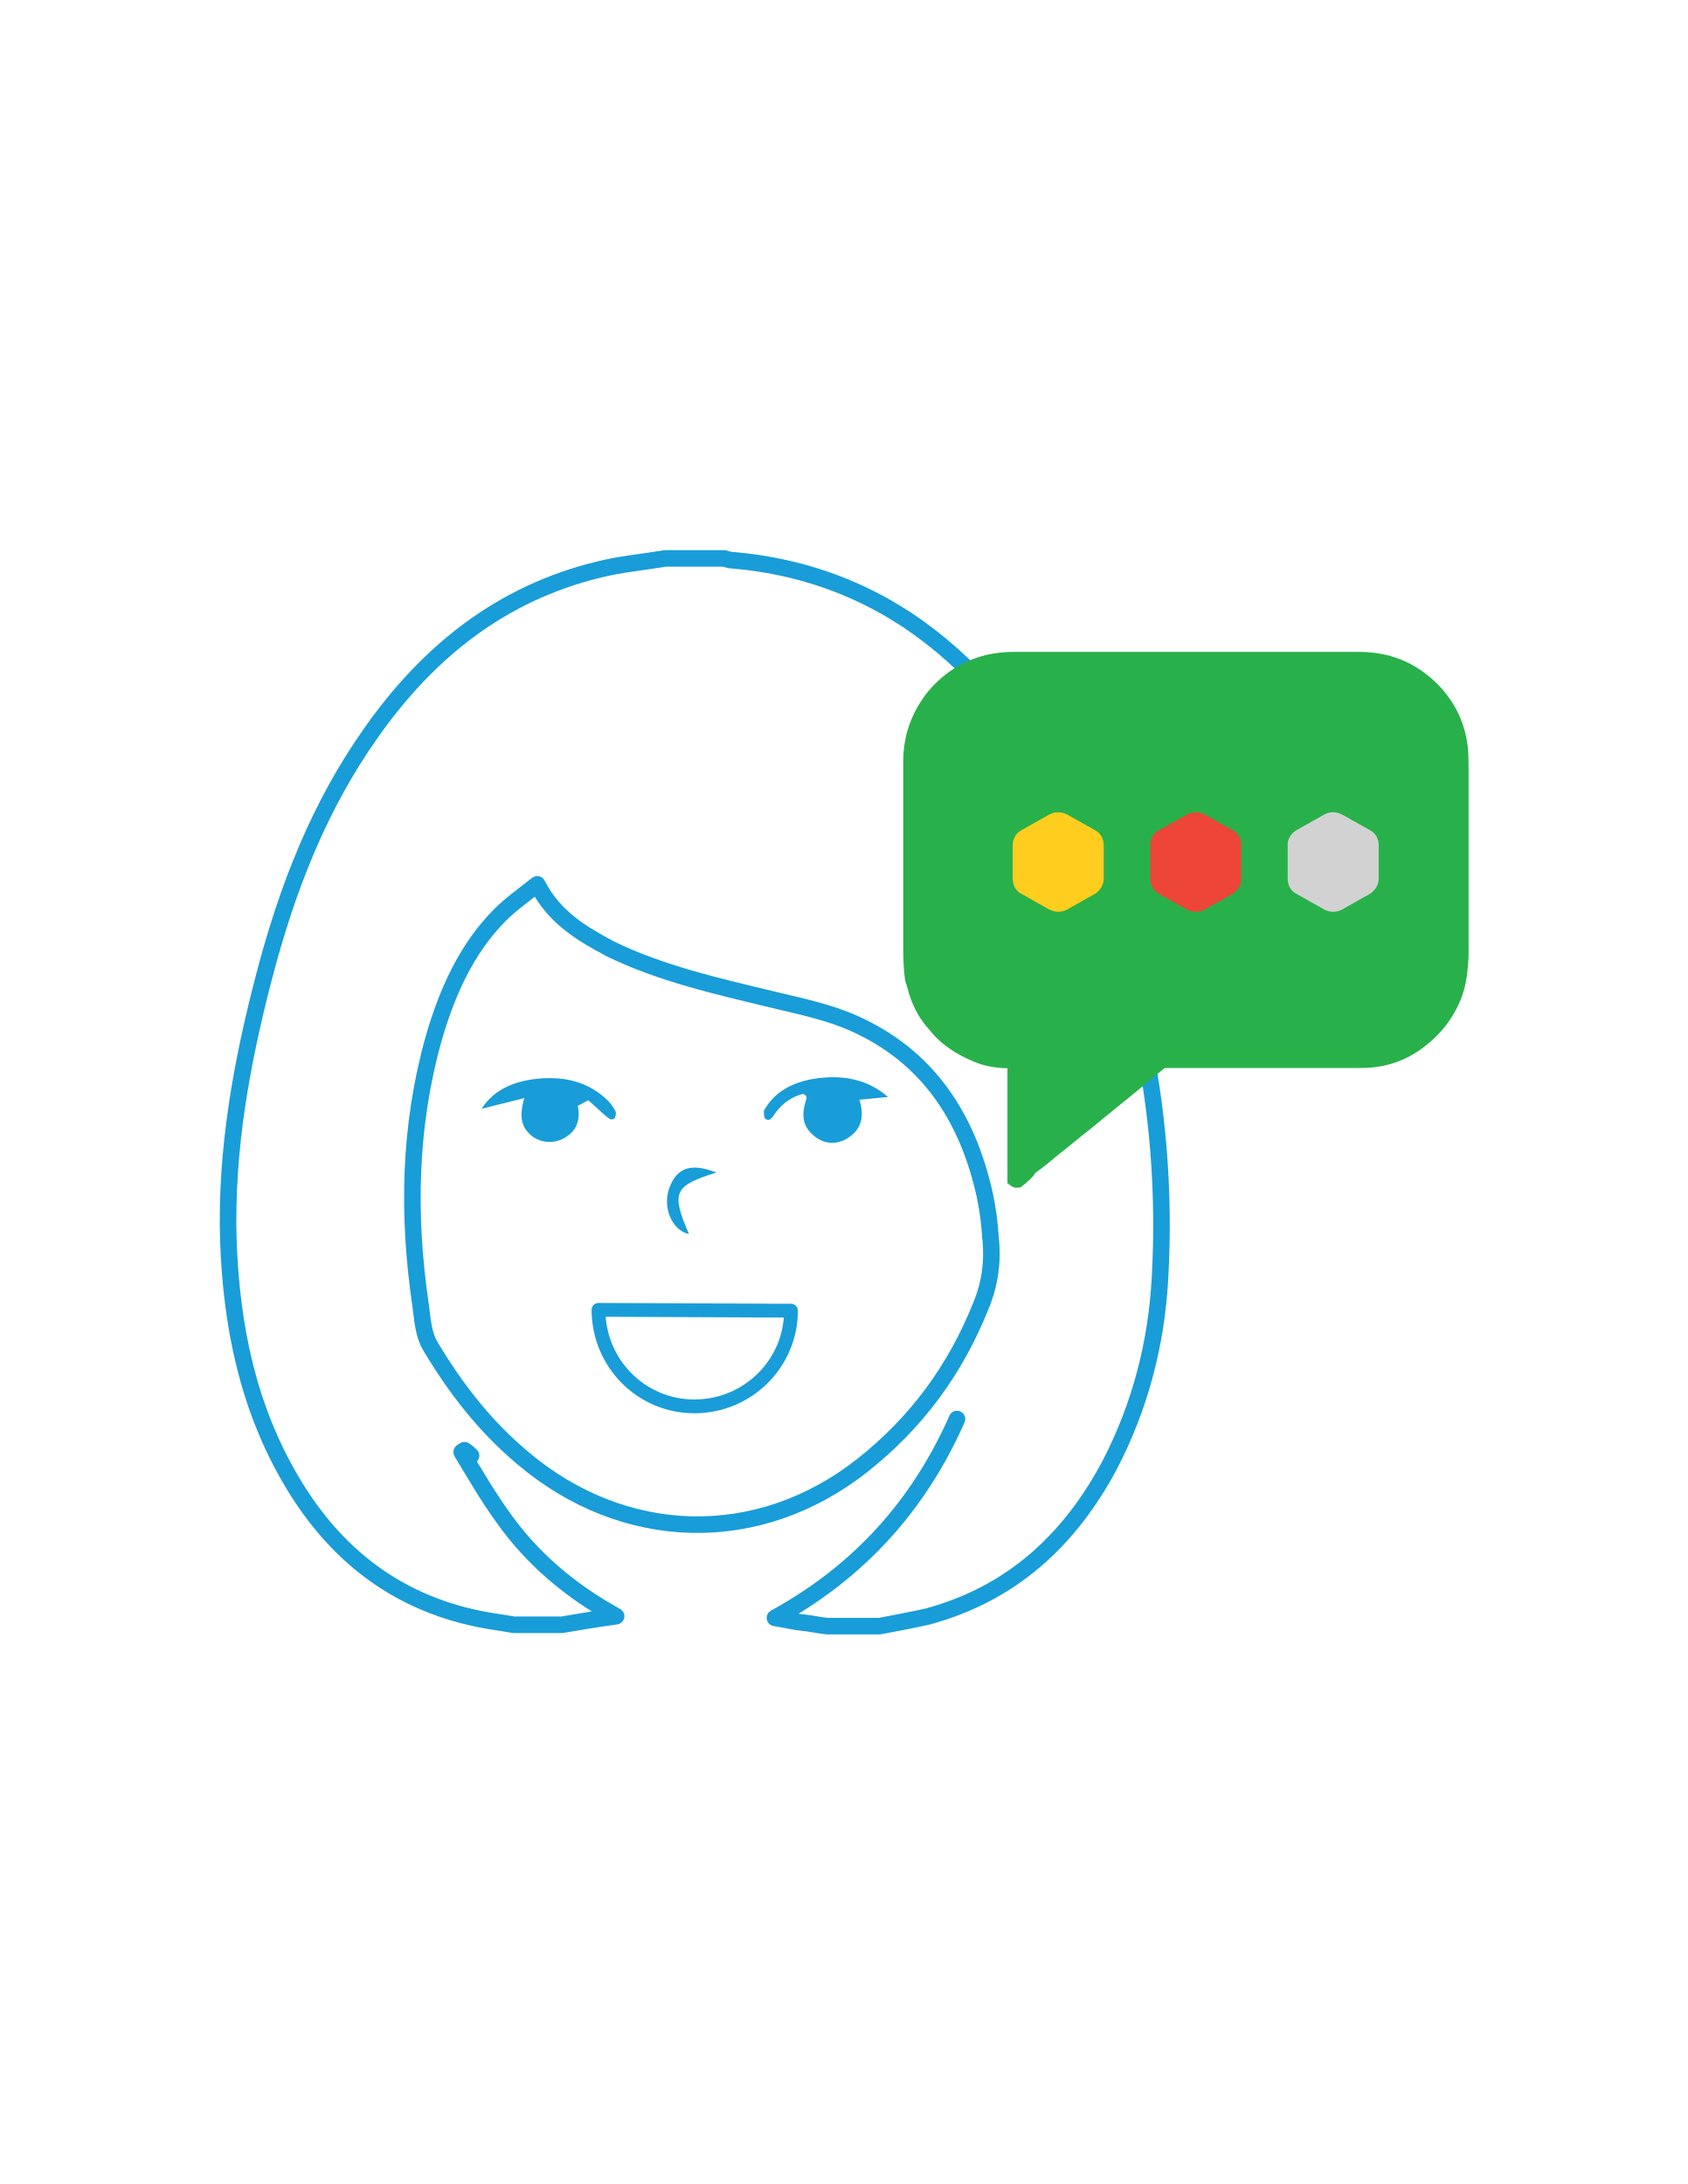
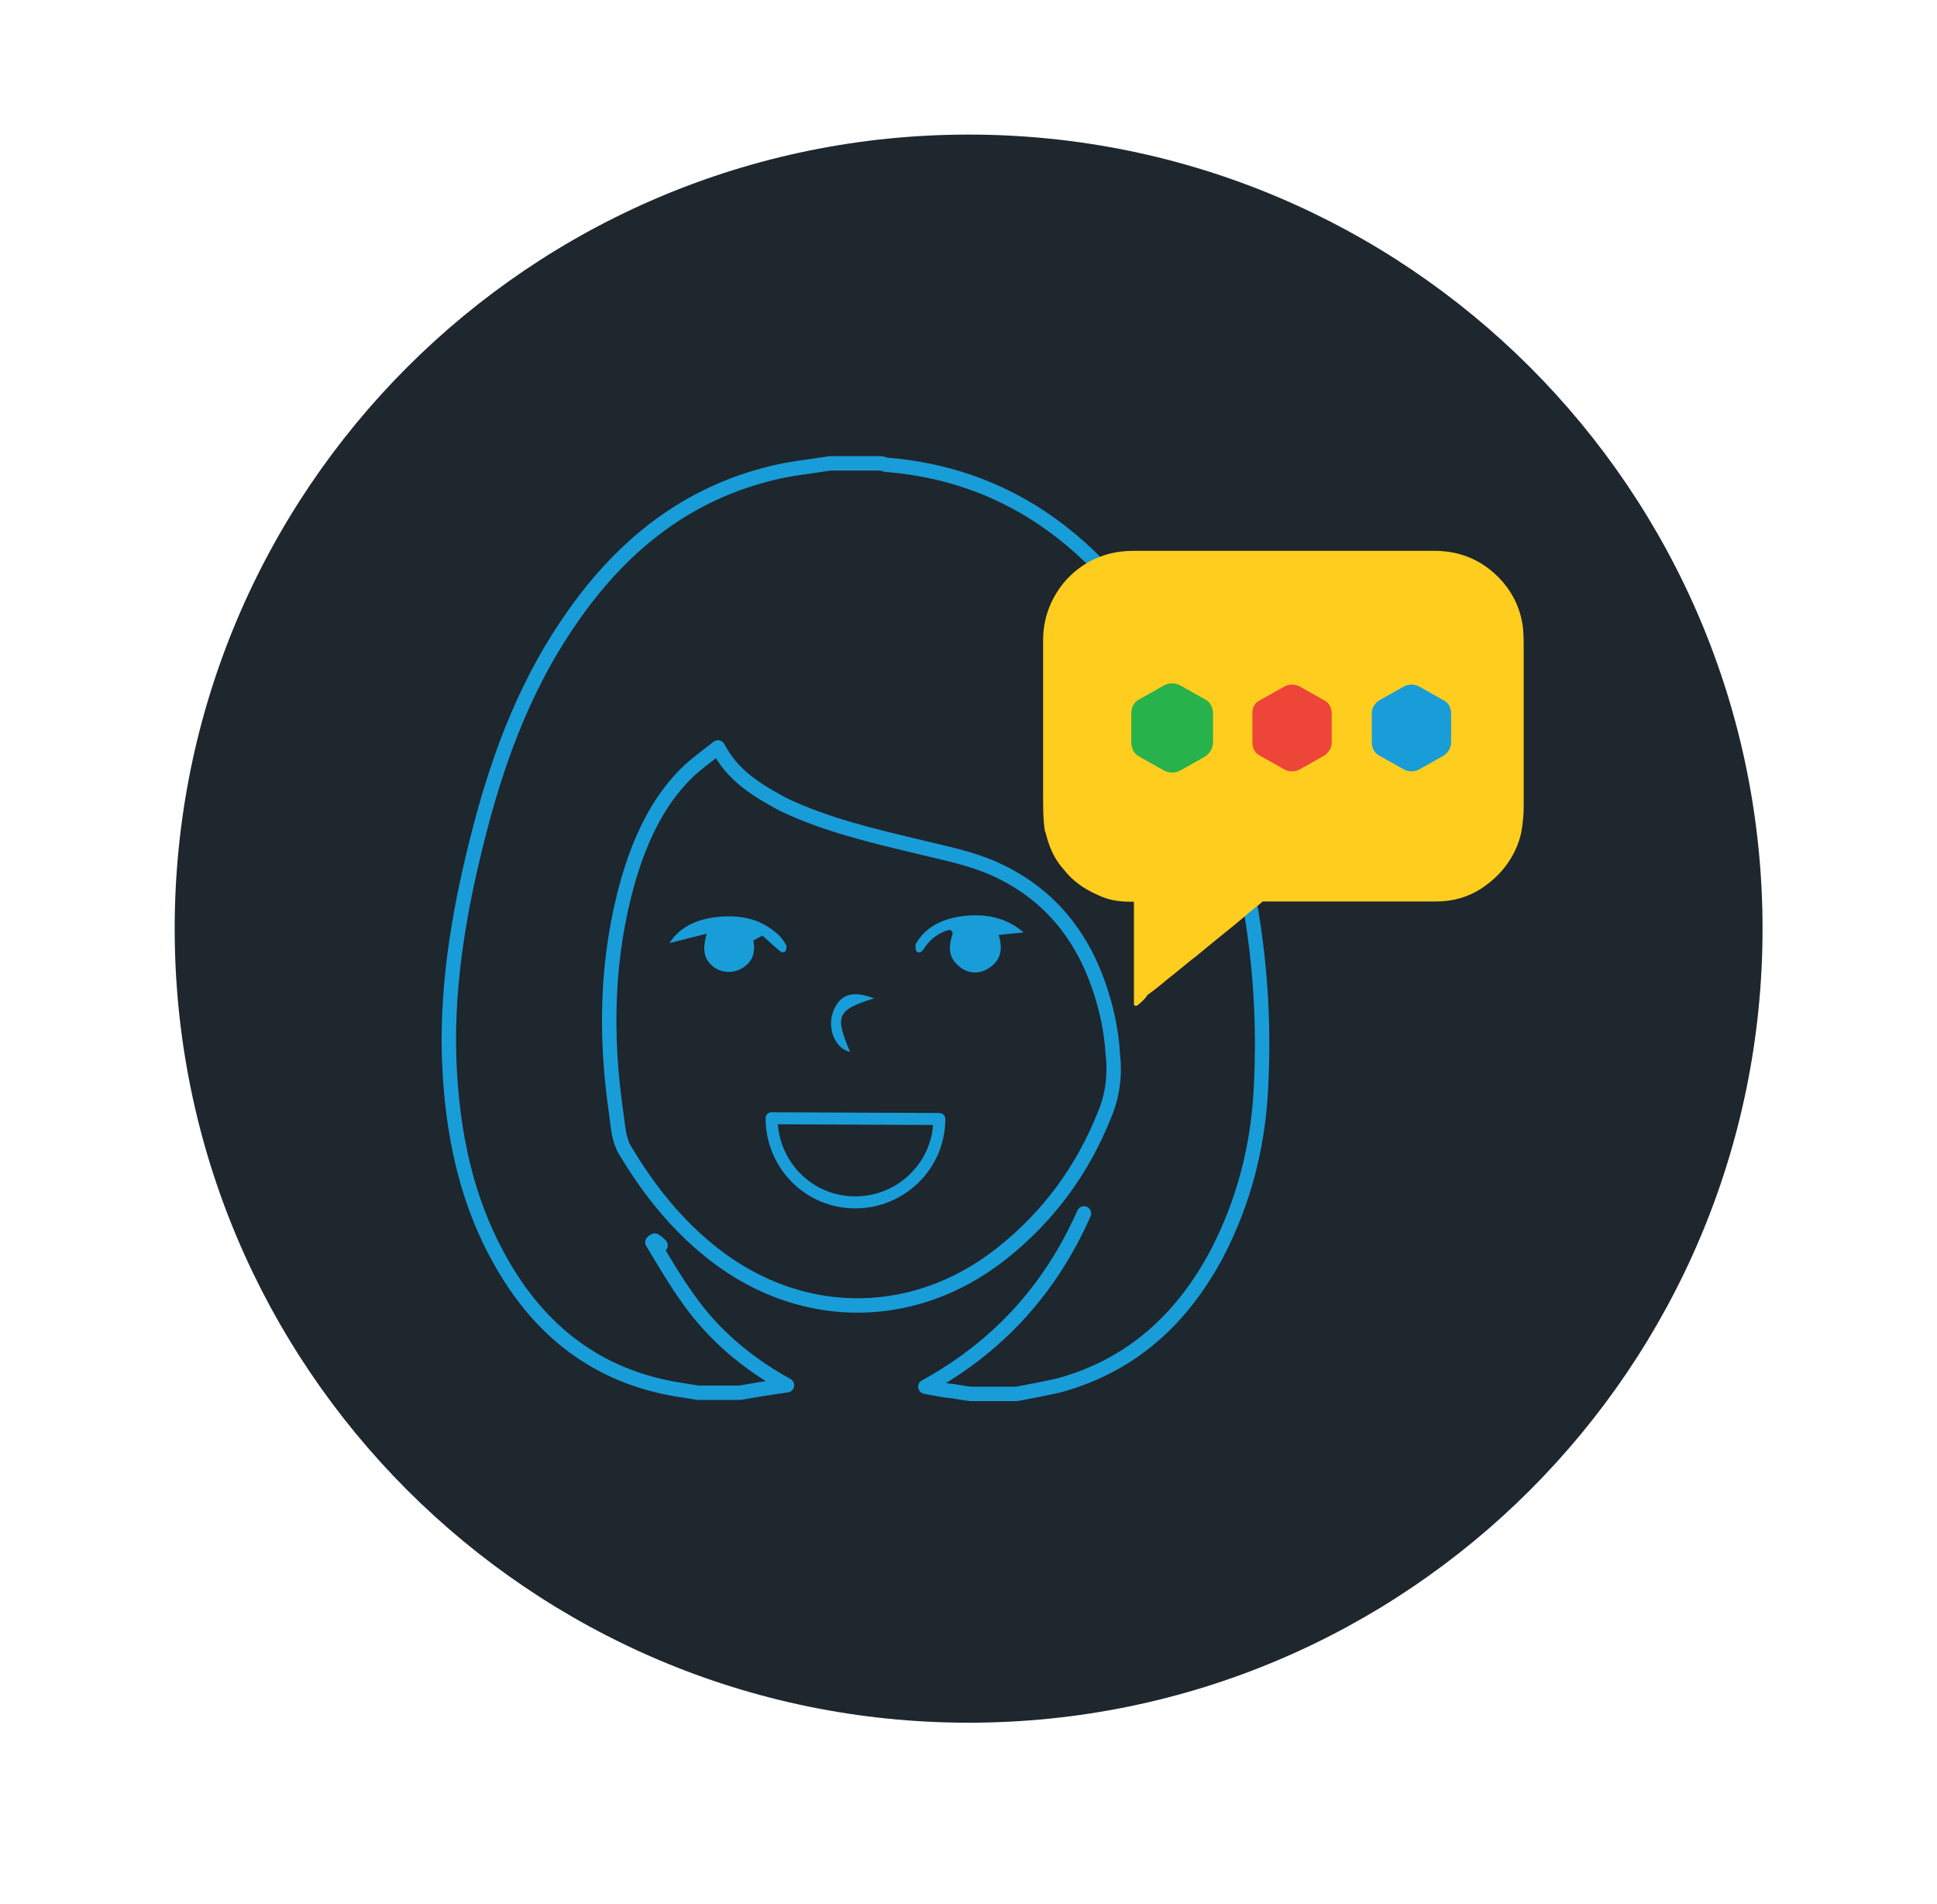
- <svg xmlns="http://www.w3.org/2000/svg" version="1.1" id="Layer_1" x="0px" y="0px" viewBox="0 0 612 792" enable-background="new 0 0 612 792" xml:space="preserve">
+ <svg xmlns="http://www.w3.org/2000/svg" version="1.1" id="Layer_1" x="0px" y="0px" viewBox="-1668 833.1 806.1 792" enable-background="new -1668 833.1 806.1 792" xml:space="preserve">
+   <circle fill="#1E262E" cx="-1264.9" cy="1219.5" r="330.4" />
+   <path fill="#28B24B" stroke="#28B24B" stroke-miterlimit="10" d="M-1198.6,1167.1 M-1187.7,1184.7" />
+   <path fill="#28B24B" stroke="#28B24B" stroke-miterlimit="10" d="M-1235.2,1162" />
+   <path fill="#28B24B" stroke="#28B24B" stroke-width="8" stroke-miterlimit="10" d="M-1203.8,1186.3" />
  <g>
-     <path fill="none" stroke="#189DD8" stroke-width="6" stroke-linecap="round" stroke-linejoin="round" stroke-miterlimit="10" d="   M170.8,527.9c-0.7-0.7-1.3-1.3-2.4-2c-0.3,0.3-0.7,0.3-1,0.7c4.8,7.9,9.3,15.8,14.8,23.4c10.6,15.1,24.4,26.8,41.2,36.1   c-7.2,1-13.4,2-19.6,3.1c-5.8,0-11.6,0-17.5,0c-2-0.3-4.1-0.7-6.2-1c-32.9-4.8-57.3-22.3-74.2-50.8c-16.1-27.1-22-56.7-23.1-87.6   c-1-32.6,4.8-64.6,13.1-96.2s19.9-61.5,38.9-88.2c20.6-29.2,47-50.2,82.1-58.8c7.9-2,16.5-2.8,24.4-4.1c7.2,0,14.1,0,21.3,0   c1,0.3,2,0.7,3.5,0.7c22.6,2,43.7,9,62.8,21.6c23.7,15.8,41.2,37.4,54,62.5c27.8,55.3,41.2,114,37.7,176.3   c-1.3,23.7-7.2,46.4-18.2,67.6c-14.4,27.1-35.4,46.7-66,55c-5.8,1.3-11.6,2.4-17.5,3.5c-6.2,0-12.8,0-18.9,0c-3.1-0.3-5.8-1-9-1.3   c-3.1-0.3-5.8-1-10-1.7c30.6-16.8,52.2-40.9,66-72.1 M194.8,320.7c-4.8,3.8-9.6,7.2-13.4,11c-12.3,12.3-19.3,28.2-24.1,44.7   c-9,31.9-9.6,64.3-4.8,96.9c0.7,5.2,1,10.6,3.5,14.8c9,15.1,19.6,28.9,33.4,40.5c36.7,31.2,85.5,32.6,123.3,2.8   c19.6-15.5,33.7-34.7,42.9-57.7c3.5-8.3,4.5-16.8,3.5-25.4c-0.3-5.2-1-10-2-14.8c-6.2-28.2-20.6-50.5-47.7-62.5   c-9.3-4.1-19.6-6.2-29.6-8.6c-19.9-4.8-39.9-9.3-58.3-18.2C211,338.6,201,332.8,194.8,320.7z" />
+     <g>
+       <path fill="none" stroke="#189DD8" stroke-width="6" stroke-linecap="round" stroke-linejoin="round" stroke-miterlimit="10" d="    M-1393.1,1351.3c-0.7-0.7-1.3-1.3-2.4-2c-0.3,0.3-0.7,0.3-1,0.7c4.8,7.9,9.3,15.8,14.8,23.4c10.6,15.1,24.4,26.8,41.2,36.1    c-7.2,1-13.4,2-19.6,3.1c-5.8,0-11.6,0-17.5,0c-2-0.3-4.1-0.7-6.2-1c-32.9-4.8-57.3-22.3-74.2-50.8c-16.1-27.1-22-56.7-23.1-87.6    c-1-32.6,4.8-64.6,13.1-96.2s19.9-61.5,38.9-88.2c20.6-29.2,47-50.2,82.1-58.8c7.9-2,16.5-2.8,24.4-4.1c7.2,0,14.1,0,21.3,0    c1,0.3,2,0.7,3.5,0.7c22.6,2,43.7,9,62.8,21.6c23.7,15.8,41.2,37.4,54,62.5c27.8,55.3,41.2,114,37.7,176.3    c-1.3,23.7-7.2,46.4-18.2,67.6c-14.4,27.1-35.4,46.7-66,55c-5.8,1.3-11.6,2.4-17.5,3.5c-6.2,0-12.8,0-18.9,0c-3.1-0.3-5.8-1-9-1.3    c-3.1-0.3-5.8-1-10-1.7c30.6-16.8,52.2-40.9,66-72.1 M-1369.2,1144.1c-4.8,3.8-9.6,7.2-13.4,11c-12.3,12.3-19.3,28.2-24.1,44.7    c-9,31.9-9.6,64.3-4.8,96.9c0.7,5.2,1,10.6,3.5,14.8c9,15.1,19.6,28.9,33.4,40.5c36.7,31.2,85.5,32.6,123.3,2.8    c19.6-15.5,33.7-34.7,42.9-57.7c3.5-8.3,4.5-16.8,3.5-25.4c-0.3-5.2-1-10-2-14.8c-6.2-28.2-20.6-50.5-47.7-62.5    c-9.3-4.1-19.6-6.2-29.6-8.6c-19.9-4.8-39.9-9.3-58.3-18.2C-1352.9,1161.9-1362.9,1156.1-1369.2,1144.1z" />
+     </g>
+     <path fill="#189DD8" d="M-1252.4,1222.1c1.7,5.5,1.3,10.6-4.5,14.1c-4.1,2.4-8.6,2-12.3-1.3c-3.5-3.1-4.5-6.8-2.4-13.1   c0.3-1-0.7-2-1.7-1.7c-4.5,1.3-7.9,4.1-10.3,7.9c-0.3,0.3-0.7,1-1.3,1.3c-0.7,0.3-1.7,0-2-1c0-1-0.3-1.7,0-2.4   c3.8-6.8,10.3-10,17.5-11.3c10-1.7,19.6-0.3,27.4,6.5" />
+     <path fill="#189DD8" d="M-1389.4,1225.5c4.8-7.5,12.8-10.3,21.3-11c9.3-0.7,17.5,1.3,24.4,7.9c1,1,2,2.4,2.8,3.8   c0.3,0.7,0.3,1.3,0,2c0,1-1,1.3-2,1c-0.3-0.3-1-0.7-1.3-1c-2.4-2-4.5-4.1-6.5-5.8c-2,1-1.7,1-3.8,2c1,4.8-0.3,8.6-3.8,11   c-3.8,2.8-9,2.8-12.8,0c-3.8-3.1-4.8-6.8-2.8-13.8" />
+     <path fill="none" stroke="#189DD8" stroke-width="5" stroke-linecap="round" stroke-linejoin="round" stroke-miterlimit="10" d="   M-1312.1,1333.4c19.3,0,35-15.5,35-34.7l-69.8-0.3C-1346.8,1317.9-1331.3,1333.4-1312.1,1333.4" />
+     <path fill="#189DD8" d="M-1304.2,1248.5c-15.5,4.8-16.5,7.2-10,22.3c-6.2-1.3-10-10-6.8-17.5   C-1317.5,1245.1-1310.7,1246.1-1304.2,1248.5z" />
+     <g>
+       <path fill="#FFCD1E" stroke="#FFCD1E" stroke-miterlimit="10" d="M-1194.9,1251c-0.3,0-0.3,0.3-0.7,0c0-0.3,0-0.7,0-0.7    c0-10.6,0-21.3,0-31.9c0-0.3,0-0.7,0-1.3c0-2.8,0-5.5,0-8.3c0-0.7-0.3-1-1-1c-2,0-3.8,0-5.8-0.3c-3.1-0.3-6.2-1.3-9.3-2.8    c-5.2-2.4-9.6-5.5-13.1-10c-2.8-3.1-4.8-6.5-6.2-10.6c-0.7-1.7-1-3.8-1.7-5.5c-0.7-4.5-0.7-9.3-0.7-13.8c0-21.6,0-43.7,0-65.3    c0-8.6,2.8-16.5,8.3-23.4c5.2-6.2,11.6-10.3,19.6-12.3c3.1-0.7,6.2-1,9.3-1c41.5,0,83.4,0,125.1,0c10.3,0,18.9,3.5,26.1,10.6    c5.8,5.8,9.3,12.8,10.3,20.9c0.3,3.1,0.3,5.8,0.3,9c0,22,0,43.7,0,65.6c0,2.8-0.3,5.8-0.7,8.6c-0.7,5.2-2.8,10-5.8,14.4    c-2.8,4.1-6.5,7.5-10.6,10.3c-5.8,3.8-12,5.5-18.9,5.5c-10.3,0-20.9,0-31.2,0c-13.4,0-26.8,0-40.2,0c-0.7,0-1.3,0-1.7,0.7    c-2.4,2-5.2,4.1-7.5,6.2c-2.8,2.4-5.5,4.5-8.3,6.8c-3.8,3.1-7.2,5.8-11,9c-4.1,3.1-7.9,6.5-12,9.6c-2.8,2.4-5.8,4.8-8.6,6.8    C-1191.6,1248.2-1193.2,1249.6-1194.9,1251z" />
+     </g>
+     <path fill="#189DD8" d="M-1094,1124.5l10.3-5.8c2-1,4.1-1,6.2,0l10.3,5.8c2,1,3.1,3.1,3.1,5.5v12c0,2-1,4.1-3.1,5.5l-10.3,5.8   c-2,1-4.1,1-6.2,0l-10.3-5.8c-2-1-3.1-3.1-3.1-5.5v-12.3C-1097.1,1127.7-1095.7,1125.5-1094,1124.5z" />
+     <path fill="#ED4537" d="M-1143.7,1124.5l10.3-5.8c2-1,4.1-1,6.2,0l10.3,5.8c2,1,3.1,3.1,3.1,5.5v12c0,2-1,4.1-3.1,5.5l-10.3,5.8   c-2,1-4.1,1-6.2,0l-10.3-5.8c-2-1-3.1-3.1-3.1-5.5v-12.3C-1146.9,1127.7-1145.9,1125.5-1143.7,1124.5z" />
+     <path fill="#28B24B" stroke="#28B24B" stroke-miterlimit="10" d="M-1193.6,1124.5l10.3-5.8c2-1,4.1-1,6.2,0l10.3,5.8   c2,1,3.1,3.1,3.1,5.5v12c0,2-1,4.1-3.1,5.5l-10.3,5.8c-2,1-4.1,1-6.2,0l-10.3-5.8c-2-1-3.1-3.1-3.1-5.5v-12.3   C-1196.7,1127.7-1195.7,1125.5-1193.6,1124.5z" />
  </g>
-   <path fill="#189DD8" d="M311.6,398.8c1.7,5.5,1.3,10.6-4.5,14.1c-4.1,2.4-8.6,2-12.3-1.3c-3.5-3.1-4.5-6.8-2.4-13.1  c0.3-1-0.7-2-1.7-1.7c-4.5,1.3-7.9,4.1-10.3,7.9c-0.3,0.3-0.7,1-1.3,1.3c-0.7,0.3-1.7,0-2-1c0-1-0.3-1.7,0-2.4  c3.8-6.8,10.3-10,17.5-11.3c10-1.7,19.6-0.3,27.4,6.5" />
-   <path fill="#189DD8" d="M174.6,402.1c4.8-7.5,12.8-10.3,21.3-11c9.3-0.7,17.5,1.3,24.4,7.9c1,1,2,2.4,2.8,3.8c0.3,0.7,0.3,1.3,0,2  c0,1-1,1.3-2,1c-0.3-0.3-1-0.7-1.3-1c-2.4-2-4.5-4.1-6.5-5.8c-2,1-1.7,1-3.8,2c1,4.8-0.3,8.6-3.8,11c-3.8,2.8-9,2.8-12.8,0  c-3.8-3.1-4.8-6.8-2.8-13.8" />
-   <path fill="none" stroke="#189DD8" stroke-width="5" stroke-linecap="round" stroke-linejoin="round" stroke-miterlimit="10" d="  M251.8,510c19.3,0,35-15.5,35-34.7L217,475C217.1,494.5,232.6,510,251.8,510" />
-   <path fill="#189DD8" d="M259.8,425.2c-15.5,4.8-16.5,7.2-10,22.3c-6.2-1.3-10-10-6.8-17.5C246.4,421.7,253.2,422.7,259.8,425.2z" />
-   <g>
-     <path fill="#28B14A" stroke="#28B14A" stroke-width="6" stroke-linecap="round" stroke-miterlimit="10" d="M369,427.6   c-0.3,0-0.3,0.3-0.7,0c0-0.3,0-0.7,0-0.7c0-10.6,0-21.3,0-31.9c0-0.3,0-0.7,0-1.3c0-2.8,0-5.5,0-8.3c0-0.7-0.3-1-1-1   c-2,0-3.8,0-5.8-0.3c-3.1-0.3-6.2-1.3-9.3-2.8c-5.2-2.4-9.6-5.5-13.1-10c-2.8-3.1-4.8-6.5-6.2-10.6c-0.7-1.7-1-3.8-1.7-5.5   c-0.7-4.5-0.7-9.3-0.7-13.8c0-21.6,0-43.7,0-65.3c0-8.6,2.8-16.5,8.3-23.4c5.2-6.2,11.6-10.3,19.6-12.3c3.1-0.7,6.2-1,9.3-1   c41.5,0,83.4,0,125.1,0c10.3,0,18.9,3.5,26.1,10.6c5.8,5.8,9.3,12.8,10.3,20.9c0.3,3.1,0.3,5.8,0.3,9c0,22,0,43.7,0,65.6   c0,2.8-0.3,5.8-0.7,8.6c-0.7,5.2-2.8,10-5.8,14.4c-2.8,4.1-6.5,7.5-10.6,10.3c-5.8,3.8-12,5.5-18.9,5.5c-10.3,0-20.9,0-31.2,0   c-13.4,0-26.8,0-40.2,0c-0.7,0-1.3,0-1.7,0.7c-2.4,2-5.2,4.1-7.5,6.2c-2.8,2.4-5.5,4.5-8.3,6.8c-3.8,3.1-7.2,5.8-11,9   c-4.1,3.1-7.9,6.5-12,9.6c-2.8,2.4-5.8,4.8-8.6,6.8C372.4,424.9,370.7,426.2,369,427.6z" />
-   </g>
-   <path fill="#D2D2D2" d="M470,301.1l10.3-5.8c2-1,4.1-1,6.2,0l10.3,5.8c2,1,3.1,3.1,3.1,5.5v12c0,2-1,4.1-3.1,5.5l-10.3,5.8  c-2,1-4.1,1-6.2,0l-10.3-5.8c-2-1-3.1-3.1-3.1-5.5v-12.3C466.8,304.3,468.2,302.2,470,301.1z" />
-   <path fill="#ED4537" d="M420.2,301.1l10.3-5.8c2-1,4.1-1,6.2,0l10.3,5.8c2,1,3.1,3.1,3.1,5.5v12c0,2-1,4.1-3.1,5.5l-10.3,5.8  c-2,1-4.1,1-6.2,0l-10.3-5.8c-2-1-3.1-3.1-3.1-5.5v-12.3C417,304.3,418.1,302.2,420.2,301.1z" />
-   <path fill="#FFCD1E" d="M370.3,301.1l10.3-5.8c2-1,4.1-1,6.2,0l10.3,5.8c2,1,3.1,3.1,3.1,5.5v12c0,2-1,4.1-3.1,5.5l-10.3,5.8  c-2,1-4.1,1-6.2,0l-10.3-5.8c-2-1-3.1-3.1-3.1-5.5v-12.3C367.3,304.3,368.3,302.2,370.3,301.1z" />
</svg>
